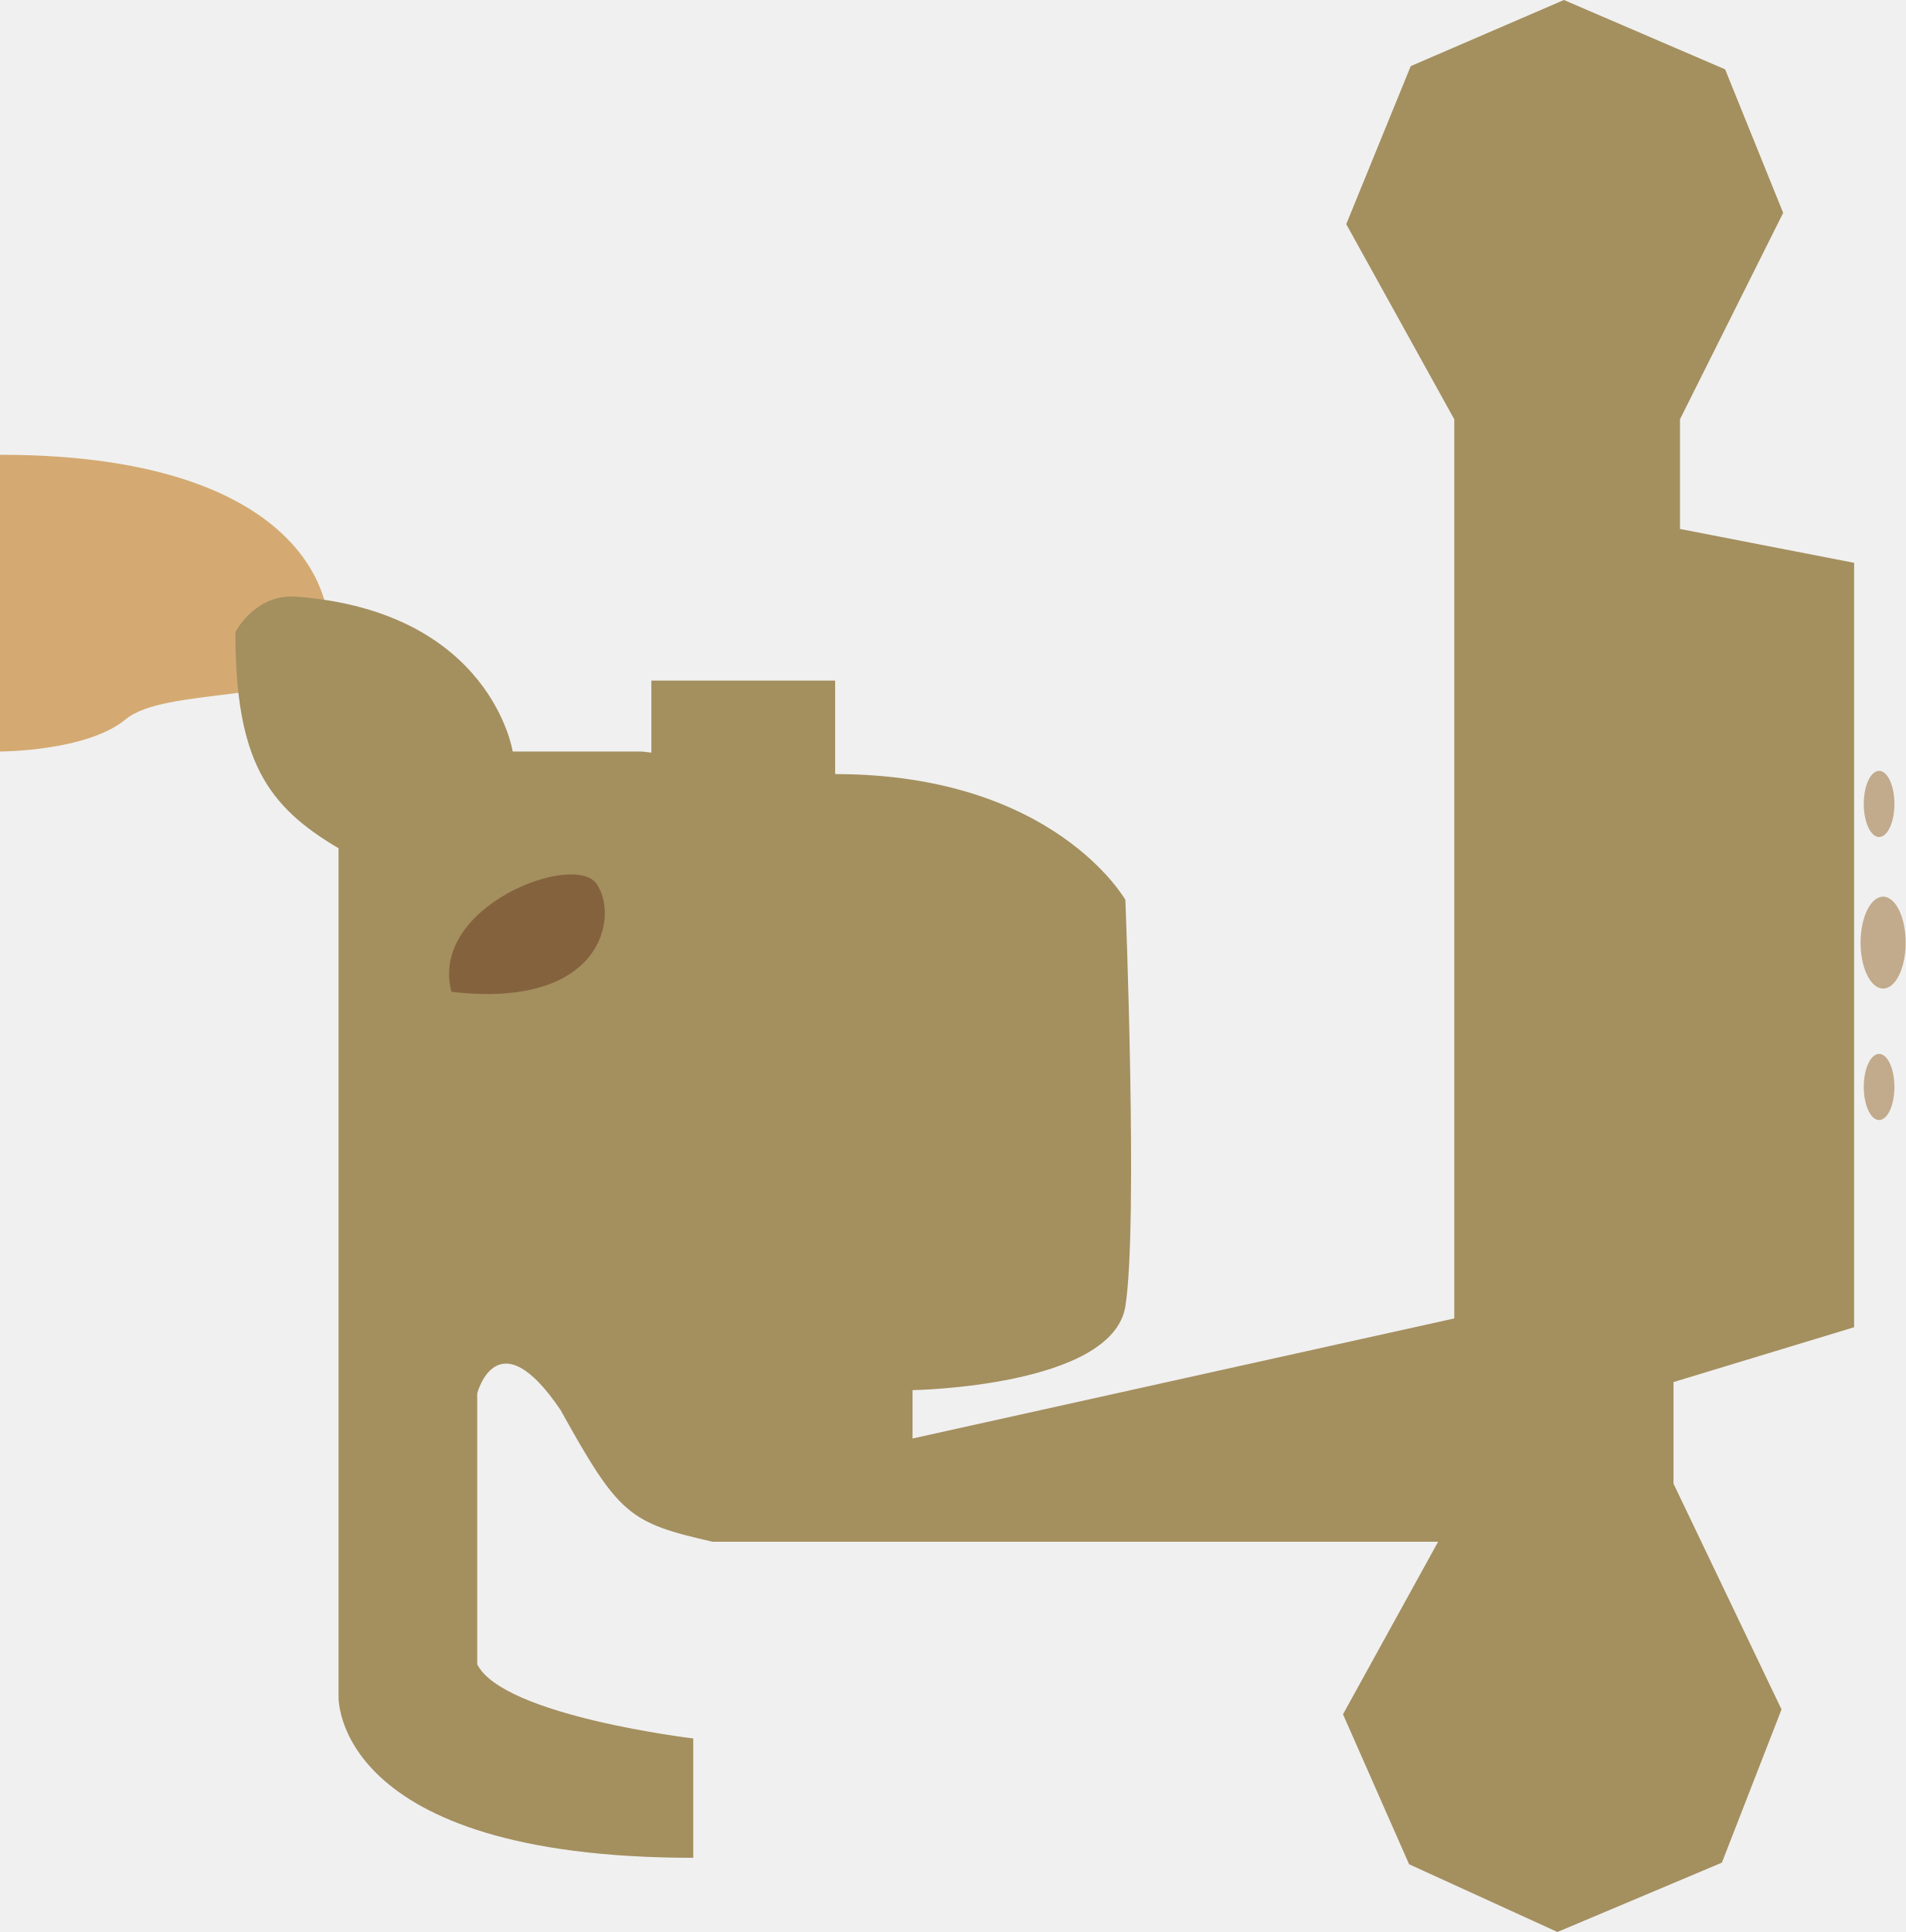
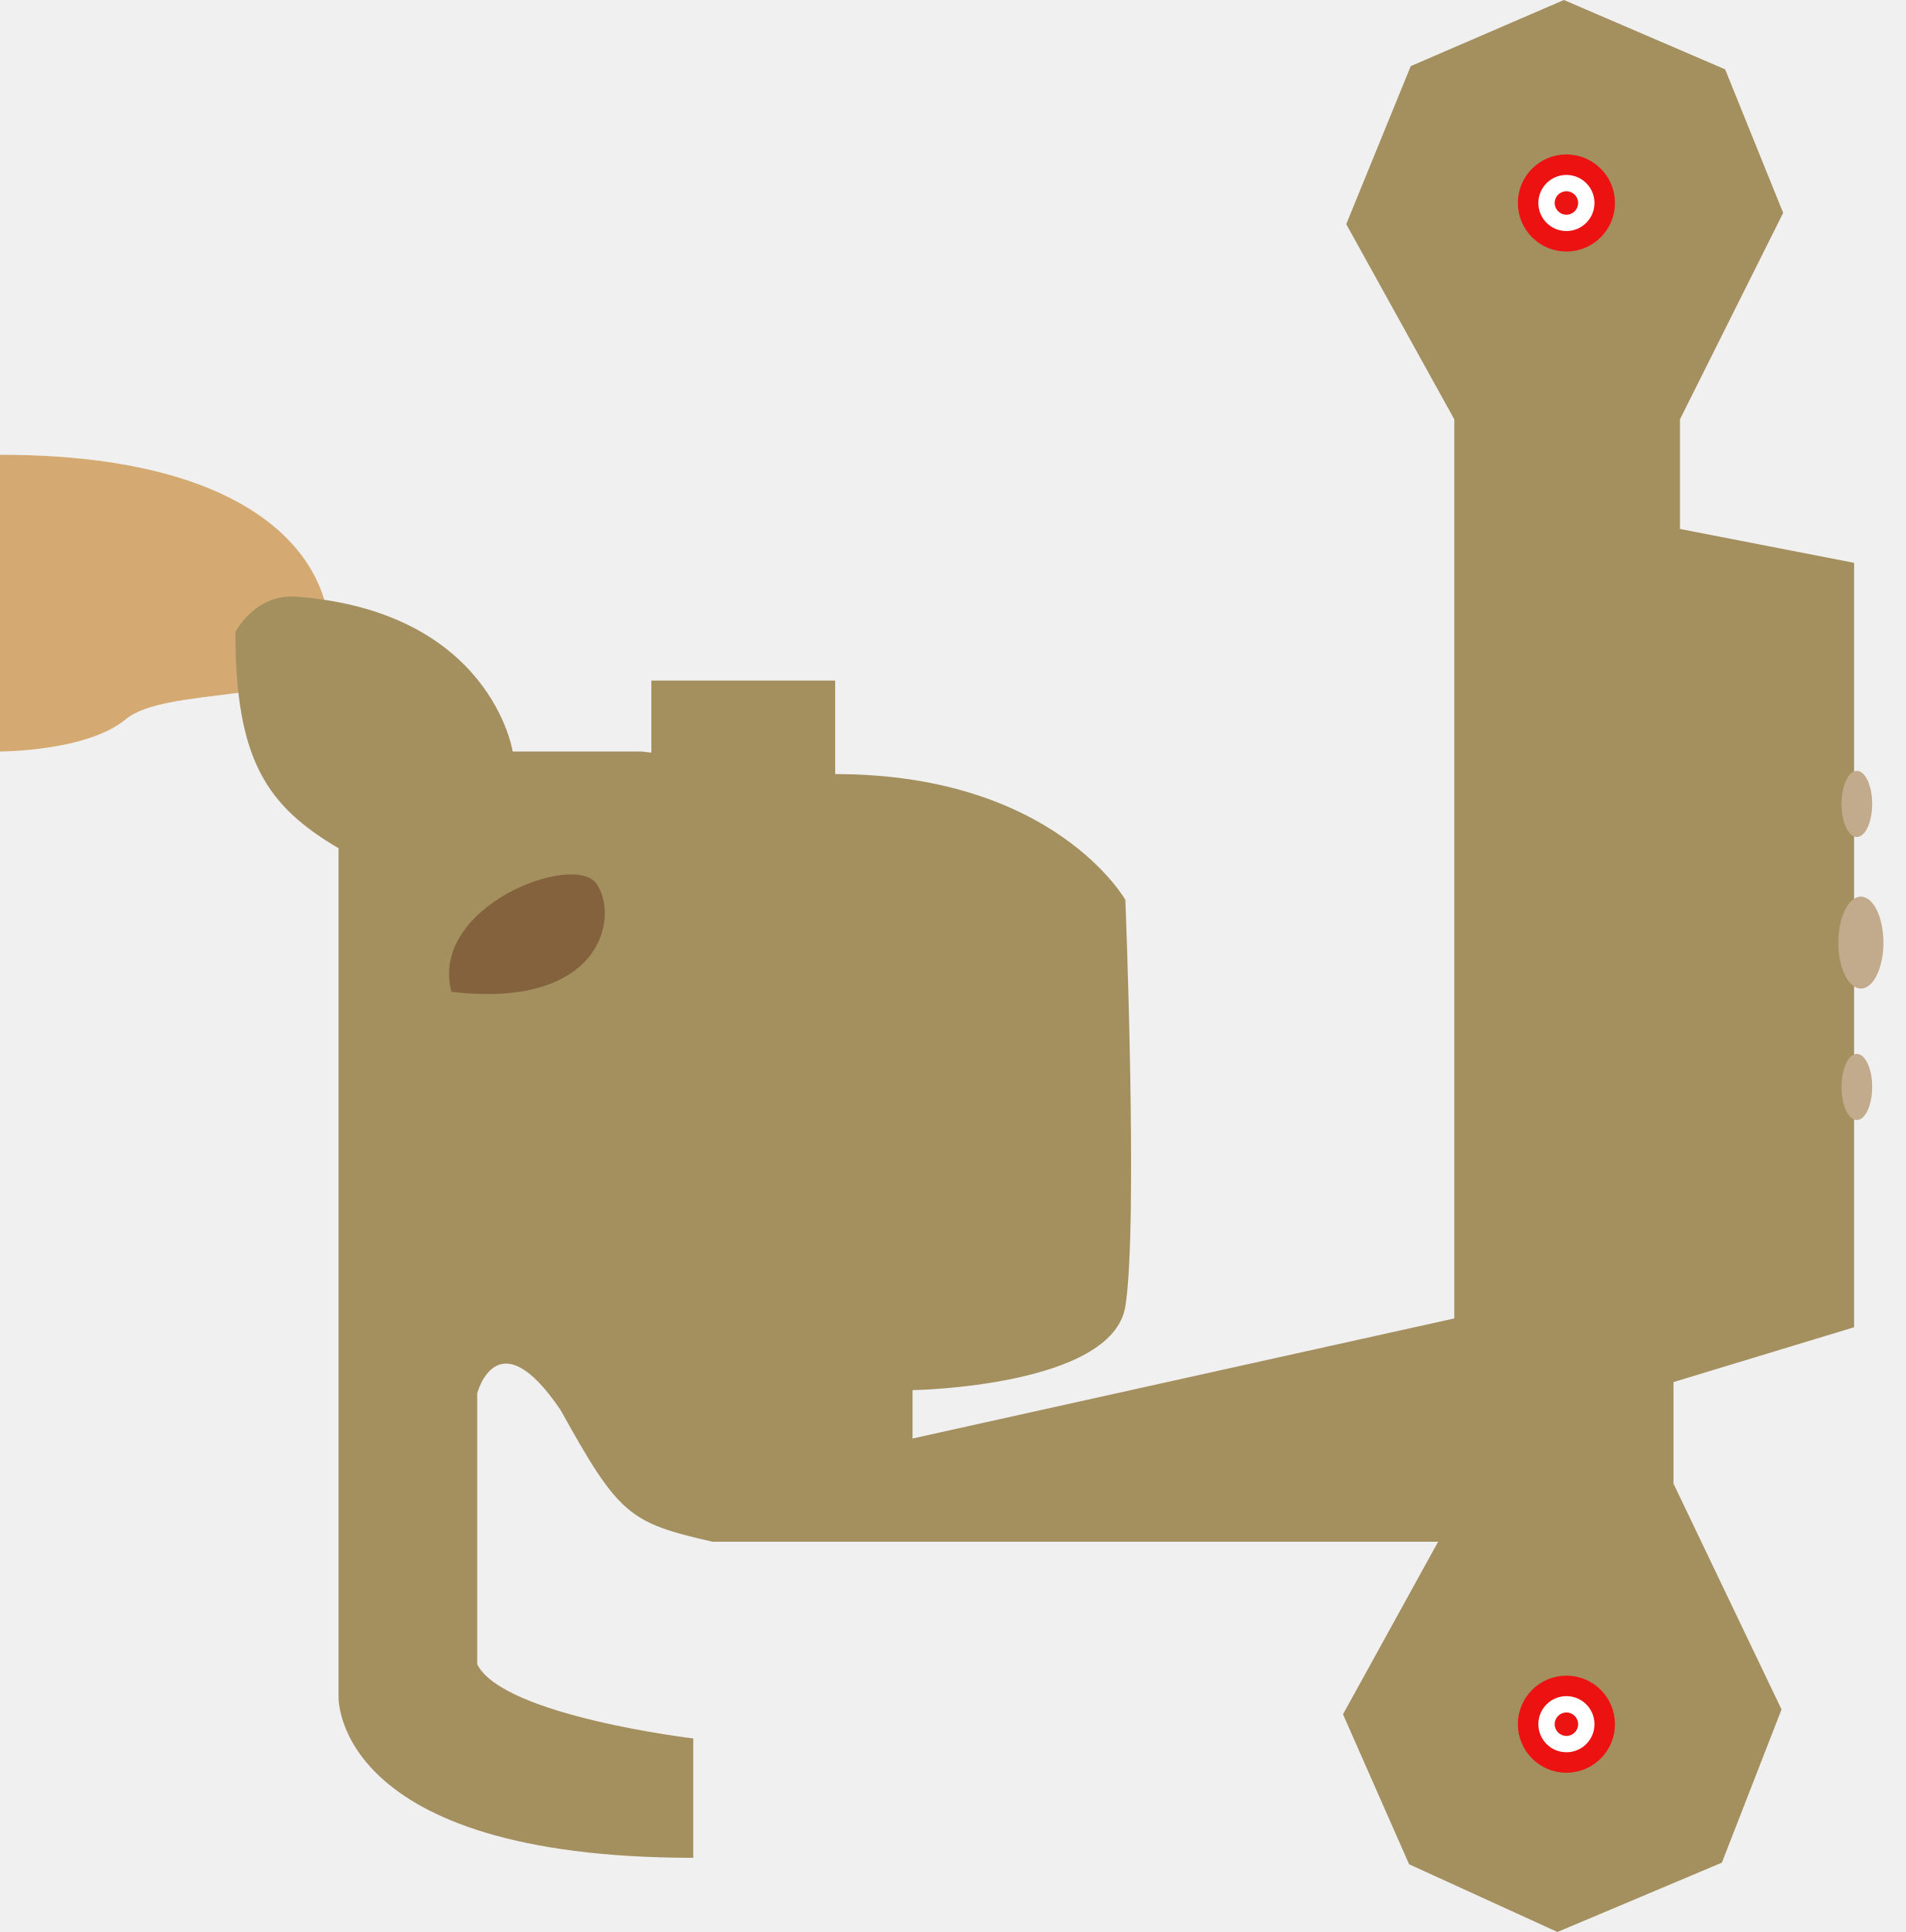
- <svg xmlns="http://www.w3.org/2000/svg" viewBox="0 0 171.367 173.688" height="173.688" width="171.367" id="svg2082" version="1.1">
+ <svg xmlns="http://www.w3.org/2000/svg" version="1.1" id="svg2082" width="171.367" height="173.688" viewBox="0 0 171.367 173.688">
  <defs id="defs2086" />
-   <g transform="translate(-10.72862,28.99628)" id="g2090">
-     <path id="path2657" d="m 10.729,11.888 v 26.677 c 0,0 7.829,0 11.309,-2.9 3.48,-2.9 15.658,-1.45 17.688,-5.219 2.03,-3.77 0,-18.558 -28.996,-18.558 z" style="fill:#d4aa72;fill-opacity:1;stroke:none;stroke-width:1px;stroke-linecap:butt;stroke-linejoin:miter;stroke-opacity:1" />
-     <path d="m 92.789,100.326 v -4.348 c 0,0 17.977,-0.29 19.137,-7.539 1.16,-7.249 0,-36.535 0,-36.535 0,0 -6.38,-11.309 -26.098,-11.309 V 32.186 H 69.301 v 6.48 l -0.869,-0.102 h -11.6 c 0,0 -1.928,-12.572 -19.428,-13.918 -0.236,-0.018 -0.462,-0.021 -0.682,-0.012 v 2e-6 c -3.297,0.143 -4.826,3.201 -4.826,3.201 0,11.599 2.898,15.658 9.277,19.428 v 76.26 c 0,0 -0.579,14.498 31.896,14.498 v -10.729 c 0,0 -17.108,-2.029 -19.428,-6.668 V 96.268 c 0,0 1.802,-6.926 7.502,1.507 5.238,9.441 6.16,10.128 13.666,11.831 h 65.242 l -8.554,15.513 5.944,13.483 13.338,6.089 14.788,-6.234 5.364,-13.773 -9.714,-20.297 V 95.253 L 177.457,90.323 V 21.602 L 161.799,18.558 V 8.699 l 9.279,-18.558 -5.219,-12.903 -14.498,-6.234 -13.773,5.944 -5.799,14.208 9.714,17.543 V 89.532 Z" style="fill:#a48f5f;fill-opacity:1;stroke:none;stroke-width:1px;stroke-linecap:butt;stroke-linejoin:miter;stroke-opacity:1" id="path2659" />
-     <path id="path2665" d="m 64.372,50.454 c 2.03,2.9 0.58,11.309 -13.048,9.714 -2.03,-7.684 11.019,-12.613 13.048,-9.714 z" style="fill:#85623e;fill-opacity:1;stroke:none;stroke-width:1px;stroke-linecap:butt;stroke-linejoin:miter;stroke-opacity:1" />
-     <path transform="translate(10.72862,-28.99628)" d="m 168.977,69.301 a 1.377,2.972 0 0 0 -1.379,2.973 1.377,2.972 0 0 0 1.379,2.973 1.377,2.972 0 0 0 1.377,-2.973 1.377,2.972 0 0 0 -1.377,-2.973 z m 0.361,11.309 a 2.03,4.132 0 0 0 -2.029,4.133 2.03,4.132 0 0 0 2.029,4.131 2.03,4.132 0 0 0 2.029,-4.131 2.03,4.132 0 0 0 -2.029,-4.133 z m -0.395,14.137 a 1.377,2.972 0 0 0 -1.344,2.971 1.377,2.972 0 0 0 1.377,2.973 1.377,2.972 0 0 0 1.377,-2.973 1.377,2.972 0 0 0 -1.377,-2.971 1.377,2.972 0 0 0 -0.033,0 z" style="fill:#c2aa8c;fill-opacity:1;stroke:none;stroke-width:7.559;stroke-linecap:round;stroke-dashoffset:37.039;stroke-opacity:1;stop-color:#000000" id="path2681" />
+   <g id="g2090" transform="translate(-10.72862,28.99628)">
+     <path style="fill:#d4aa72;fill-opacity:1;stroke:none;stroke-width:1px;stroke-linecap:butt;stroke-linejoin:miter;stroke-opacity:1" d="m 10.729,11.888 v 26.677 c 0,0 7.829,0 11.309,-2.9 3.48,-2.9 15.658,-1.45 17.688,-5.219 2.03,-3.77 0,-18.558 -28.996,-18.558 z" id="path2657" />
+     <path id="path2659" style="fill:#a48f5f;fill-opacity:1;stroke:none;stroke-width:1px;stroke-linecap:butt;stroke-linejoin:miter;stroke-opacity:1" d="m 92.789,100.326 v -4.348 c 0,0 17.977,-0.29 19.137,-7.539 1.16,-7.249 0,-36.535 0,-36.535 0,0 -6.38,-11.309 -26.098,-11.309 V 32.186 H 69.301 v 6.48 l -0.869,-0.102 h -11.6 c 0,0 -1.928,-12.572 -19.428,-13.918 -0.236,-0.018 -0.462,-0.021 -0.682,-0.012 v 2e-6 c -3.297,0.143 -4.826,3.201 -4.826,3.201 0,11.599 2.898,15.658 9.277,19.428 v 76.26 c 0,0 -0.579,14.498 31.896,14.498 v -10.729 c 0,0 -17.108,-2.029 -19.428,-6.668 V 96.268 c 0,0 1.802,-6.926 7.502,1.507 5.238,9.441 6.16,10.128 13.666,11.831 h 65.242 l -8.554,15.513 5.944,13.483 13.338,6.089 14.788,-6.234 5.364,-13.773 -9.714,-20.297 V 95.253 L 177.457,90.323 V 21.602 L 161.799,18.558 V 8.699 l 9.279,-18.558 -5.219,-12.903 -14.498,-6.234 -13.773,5.944 -5.799,14.208 9.714,17.543 V 89.532 Z" />
+     <path style="fill:#85623e;fill-opacity:1;stroke:none;stroke-width:1px;stroke-linecap:butt;stroke-linejoin:miter;stroke-opacity:1" d="m 64.372,50.454 c 2.03,2.9 0.58,11.309 -13.048,9.714 -2.03,-7.684 11.019,-12.613 13.048,-9.714 z" id="path2665" />
+     <path id="path2681" style="fill:#c2aa8c;fill-opacity:1;stroke:none;stroke-width:7.559;stroke-linecap:round;stroke-dashoffset:37.039;stroke-opacity:1;stop-color:#000000" d="m 177.705,40.304 a 1.377,2.972 0 0 0 -1.379,2.973 1.377,2.972 0 0 0 1.379,2.973 1.377,2.972 0 0 0 1.377,-2.973 1.377,2.972 0 0 0 -1.377,-2.973 z m 0.361,11.309 a 2.03,4.132 0 0 0 -2.029,4.133 2.03,4.132 0 0 0 2.029,4.131 2.03,4.132 0 0 0 2.029,-4.131 2.03,4.132 0 0 0 -2.029,-4.133 z m -0.395,14.137 a 1.377,2.972 0 0 0 -1.344,2.971 1.377,2.972 0 0 0 1.377,2.973 1.377,2.972 0 0 0 1.377,-2.973 1.377,2.972 0 0 0 -1.377,-2.971 1.377,2.972 0 0 0 -0.033,0 z" />
+     <circle r="3.444" cy="-10.748" cx="151.587" id="path834" style="fill:#ffffff;fill-opacity:1;stroke:#ed1212;stroke-width:1.842;stroke-opacity:1;stop-color:#000000" />
+     <circle style="fill:#ec1313;fill-opacity:1;stroke:none;stroke-width:0.565;stroke-opacity:1;stop-color:#000000" id="path834-9" cx="151.587" cy="-10.748" r="1.055" />
+     <circle style="fill:#ffffff;fill-opacity:1;stroke:#ed1212;stroke-width:1.842;stroke-opacity:1;stop-color:#000000" id="path834-98" cx="151.587" cy="126.01" r="3.444" />
+     <circle r="1.055" cy="126.01" cx="151.587" id="path834-9-2" style="fill:#ec1313;fill-opacity:1;stroke:none;stroke-width:0.565;stroke-opacity:1;stop-color:#000000" />
  </g>
</svg>
